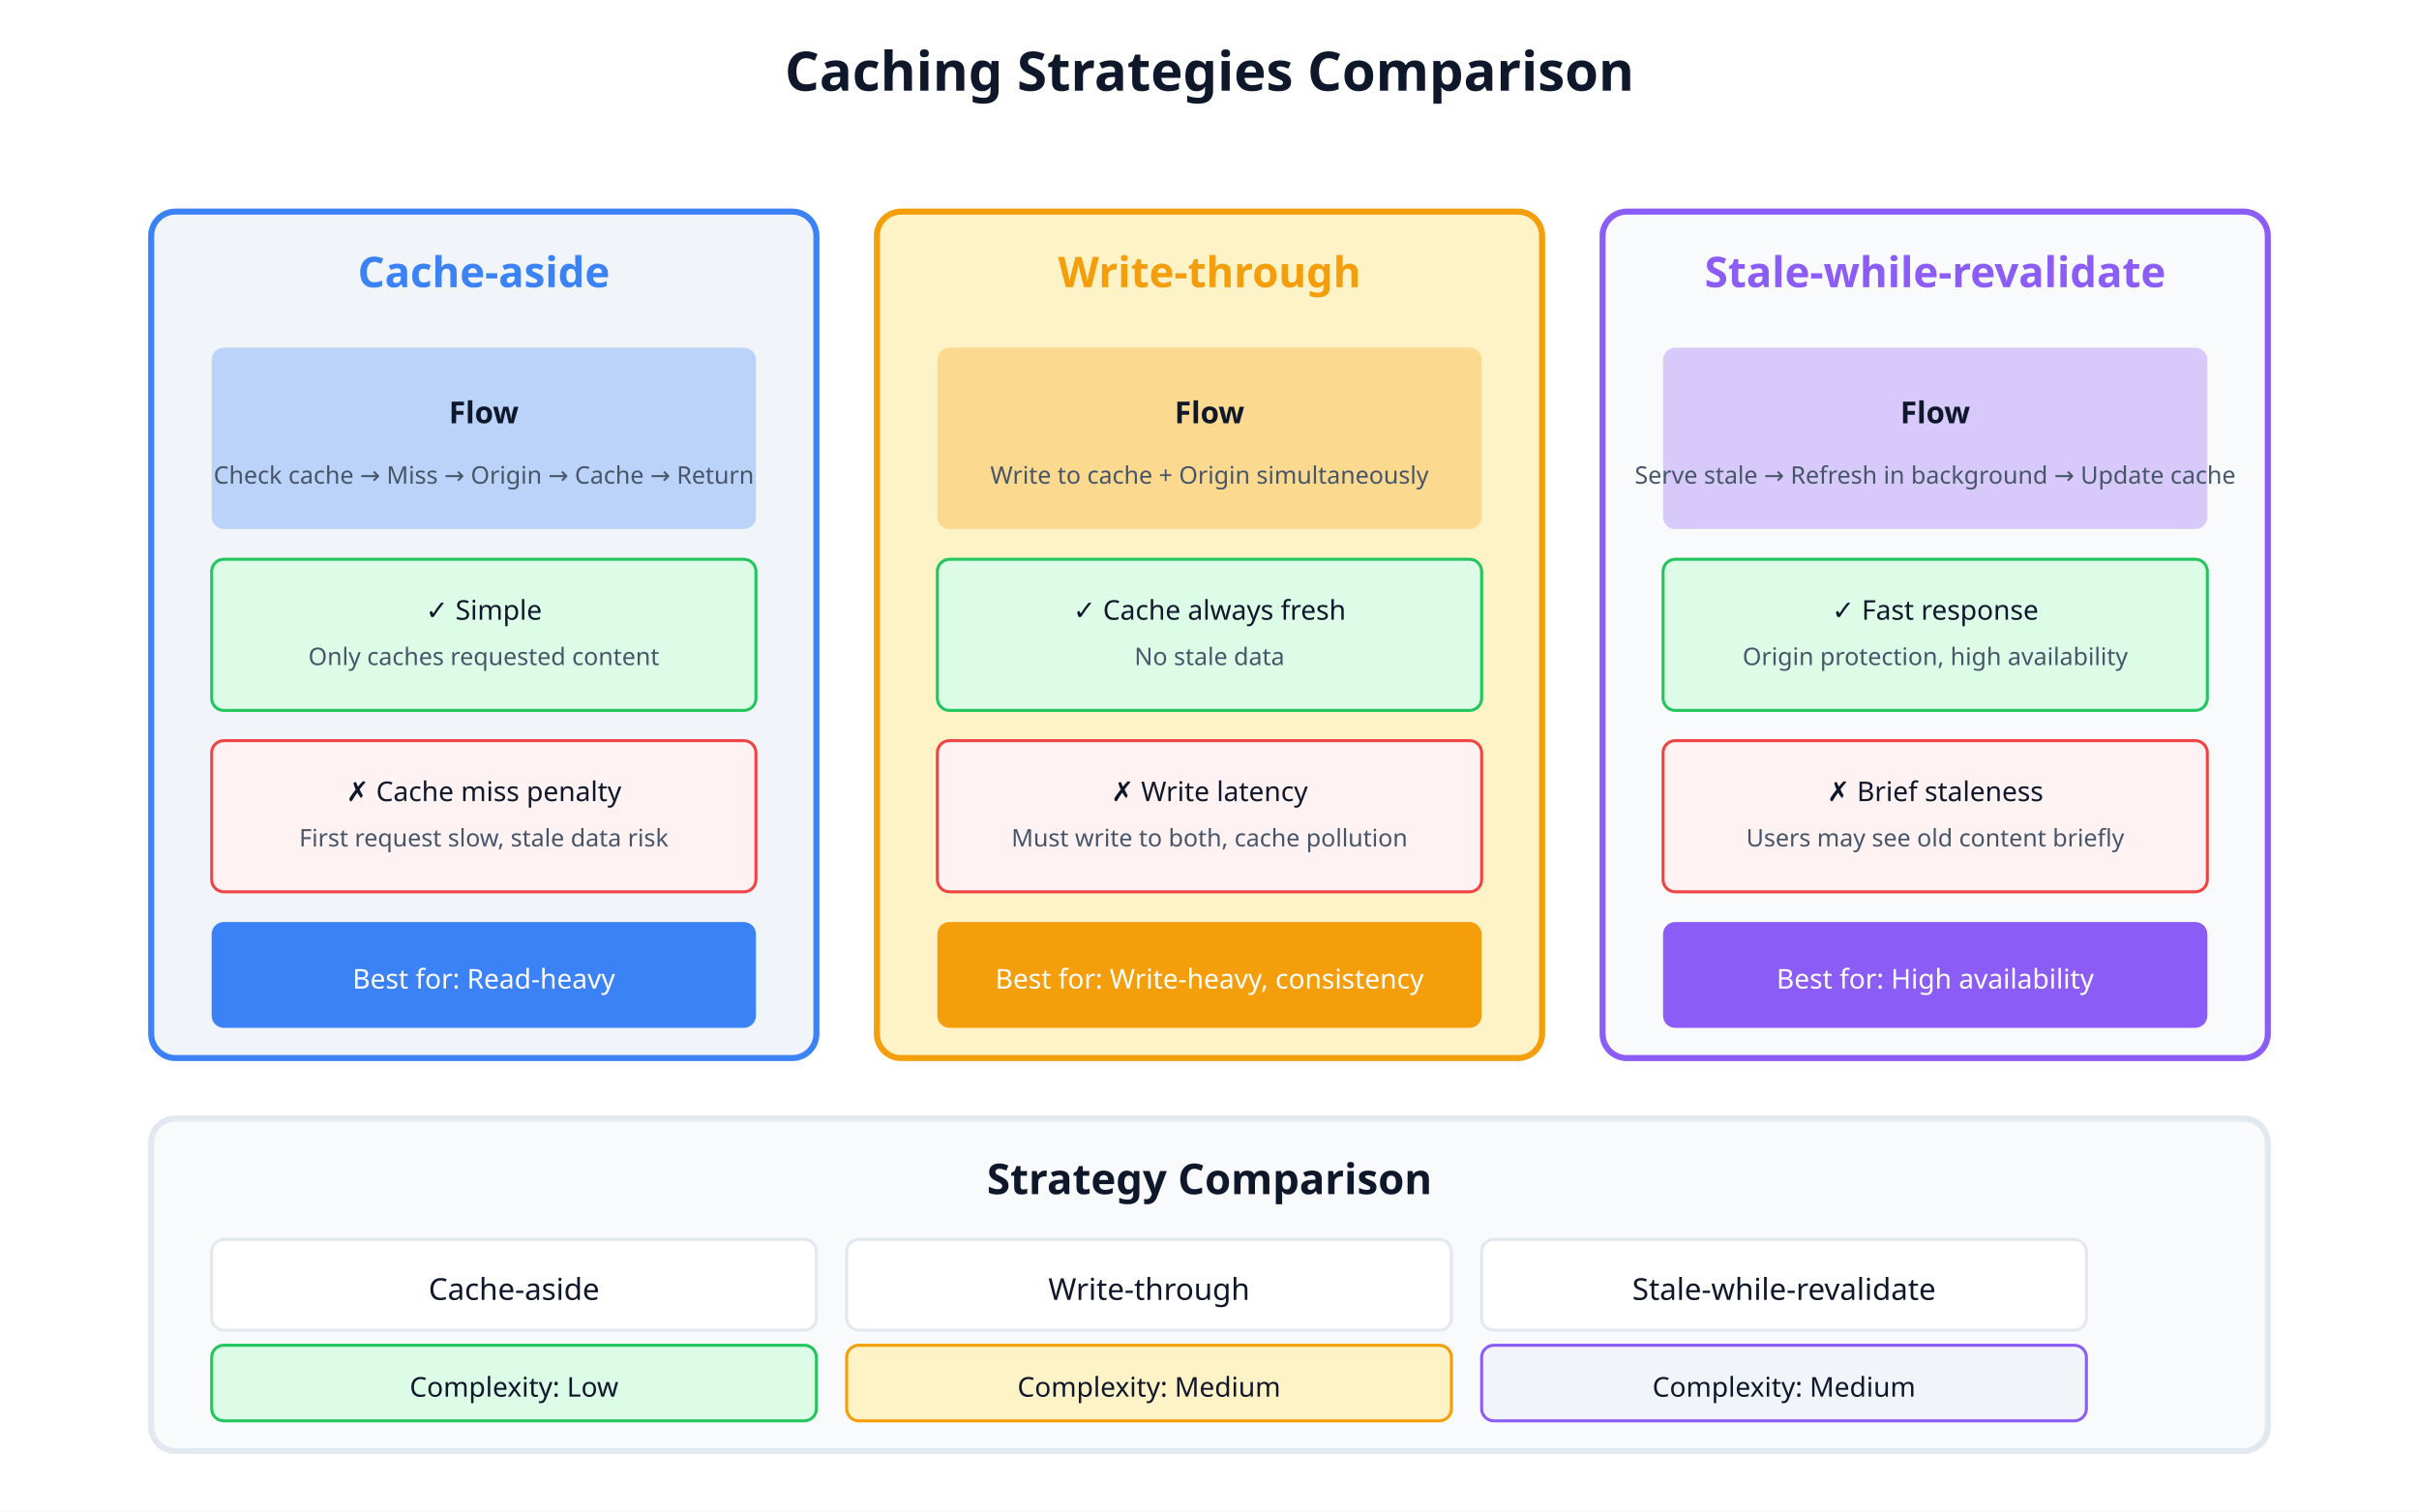
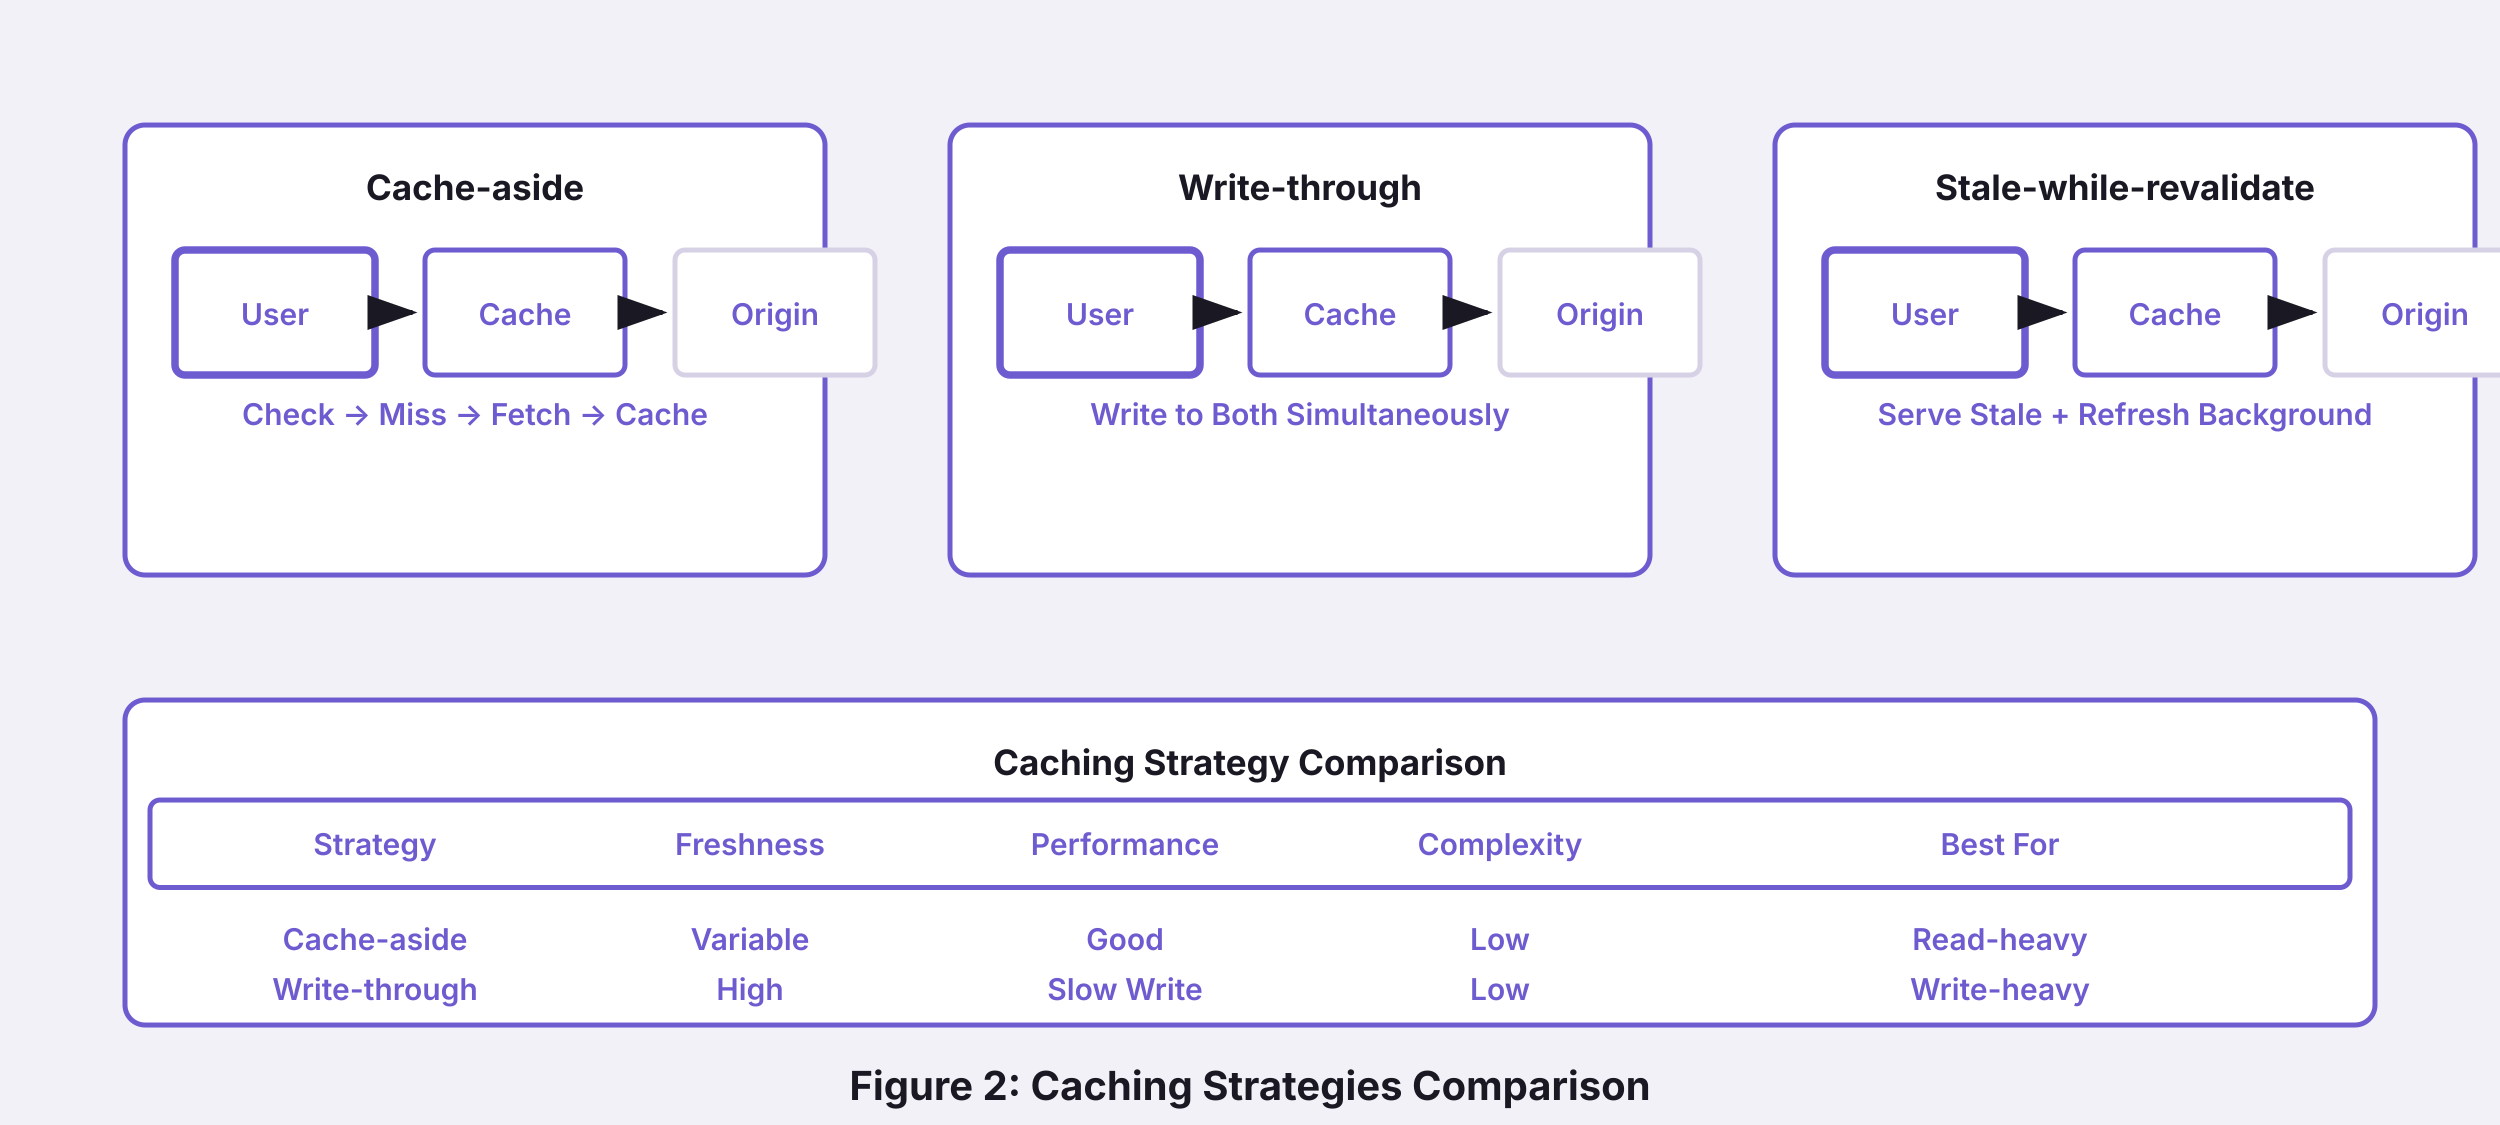
- <svg xmlns="http://www.w3.org/2000/svg" viewBox="0 0 800 500" width="800" height="500">
-   <rect width="800" height="500" fill="#ffffff" />
-   <text x="400" y="30" text-anchor="middle" font-family="system-ui" font-size="18" font-weight="bold" fill="#0f172a">Caching Strategies Comparison</text>
-   <rect x="50" y="70" width="220" height="280" rx="8" fill="#f1f5f9" stroke="#3b82f6" stroke-width="2" />
-   <text x="160" y="95" text-anchor="middle" font-family="system-ui" font-size="14" font-weight="bold" fill="#3b82f6">Cache-aside</text>
-   <rect x="70" y="115" width="180" height="60" rx="4" fill="#3b82f6" opacity="0.3" />
-   <text x="160" y="140" text-anchor="middle" font-family="system-ui" font-size="10" font-weight="bold" fill="#0f172a">Flow</text>
-   <text x="160" y="160" text-anchor="middle" font-family="system-ui" font-size="8" fill="#475569">Check cache → Miss → Origin → Cache → Return</text>
-   <rect x="70" y="185" width="180" height="50" rx="4" fill="#dcfce7" stroke="#22c55e" stroke-width="1" />
-   <text x="160" y="205" text-anchor="middle" font-family="system-ui" font-size="9" fill="#0f172a">✓ Simple</text>
-   <text x="160" y="220" text-anchor="middle" font-family="system-ui" font-size="8" fill="#475569">Only caches requested content</text>
-   <rect x="70" y="245" width="180" height="50" rx="4" fill="#fef2f2" stroke="#ef4444" stroke-width="1" />
-   <text x="160" y="265" text-anchor="middle" font-family="system-ui" font-size="9" fill="#0f172a">✗ Cache miss penalty</text>
-   <text x="160" y="280" text-anchor="middle" font-family="system-ui" font-size="8" fill="#475569">First request slow, stale data risk</text>
-   <rect x="70" y="305" width="180" height="35" rx="4" fill="#3b82f6" />
-   <text x="160" y="327" text-anchor="middle" font-family="system-ui" font-size="9" fill="#ffffff">Best for: Read-heavy</text>
-   <rect x="290" y="70" width="220" height="280" rx="8" fill="#fef3c7" stroke="#f59e0b" stroke-width="2" />
-   <text x="400" y="95" text-anchor="middle" font-family="system-ui" font-size="14" font-weight="bold" fill="#f59e0b">Write-through</text>
-   <rect x="310" y="115" width="180" height="60" rx="4" fill="#f59e0b" opacity="0.3" />
-   <text x="400" y="140" text-anchor="middle" font-family="system-ui" font-size="10" font-weight="bold" fill="#0f172a">Flow</text>
-   <text x="400" y="160" text-anchor="middle" font-family="system-ui" font-size="8" fill="#475569">Write to cache + Origin simultaneously</text>
-   <rect x="310" y="185" width="180" height="50" rx="4" fill="#dcfce7" stroke="#22c55e" stroke-width="1" />
-   <text x="400" y="205" text-anchor="middle" font-family="system-ui" font-size="9" fill="#0f172a">✓ Cache always fresh</text>
-   <text x="400" y="220" text-anchor="middle" font-family="system-ui" font-size="8" fill="#475569">No stale data</text>
-   <rect x="310" y="245" width="180" height="50" rx="4" fill="#fef2f2" stroke="#ef4444" stroke-width="1" />
-   <text x="400" y="265" text-anchor="middle" font-family="system-ui" font-size="9" fill="#0f172a">✗ Write latency</text>
-   <text x="400" y="280" text-anchor="middle" font-family="system-ui" font-size="8" fill="#475569">Must write to both, cache pollution</text>
-   <rect x="310" y="305" width="180" height="35" rx="4" fill="#f59e0b" />
-   <text x="400" y="327" text-anchor="middle" font-family="system-ui" font-size="9" fill="#ffffff">Best for: Write-heavy, consistency</text>
-   <rect x="530" y="70" width="220" height="280" rx="8" fill="#f8fafc" stroke="#8b5cf6" stroke-width="2" />
-   <text x="640" y="95" text-anchor="middle" font-family="system-ui" font-size="14" font-weight="bold" fill="#8b5cf6">Stale-while-revalidate</text>
-   <rect x="550" y="115" width="180" height="60" rx="4" fill="#8b5cf6" opacity="0.3" />
-   <text x="640" y="140" text-anchor="middle" font-family="system-ui" font-size="10" font-weight="bold" fill="#0f172a">Flow</text>
-   <text x="640" y="160" text-anchor="middle" font-family="system-ui" font-size="8" fill="#475569">Serve stale → Refresh in background → Update cache</text>
-   <rect x="550" y="185" width="180" height="50" rx="4" fill="#dcfce7" stroke="#22c55e" stroke-width="1" />
-   <text x="640" y="205" text-anchor="middle" font-family="system-ui" font-size="9" fill="#0f172a">✓ Fast response</text>
-   <text x="640" y="220" text-anchor="middle" font-family="system-ui" font-size="8" fill="#475569">Origin protection, high availability</text>
-   <rect x="550" y="245" width="180" height="50" rx="4" fill="#fef2f2" stroke="#ef4444" stroke-width="1" />
-   <text x="640" y="265" text-anchor="middle" font-family="system-ui" font-size="9" fill="#0f172a">✗ Brief staleness</text>
-   <text x="640" y="280" text-anchor="middle" font-family="system-ui" font-size="8" fill="#475569">Users may see old content briefly</text>
-   <rect x="550" y="305" width="180" height="35" rx="4" fill="#8b5cf6" />
-   <text x="640" y="327" text-anchor="middle" font-family="system-ui" font-size="9" fill="#ffffff">Best for: High availability</text>
-   <rect x="50" y="370" width="700" height="110" rx="8" fill="#f8fafc" stroke="#e2e8f0" stroke-width="2" />
-   <text x="400" y="395" text-anchor="middle" font-family="system-ui" font-size="14" font-weight="bold" fill="#0f172a">Strategy Comparison</text>
-   <rect x="70" y="410" width="200" height="30" rx="4" fill="#ffffff" stroke="#e2e8f0" stroke-width="1" />
-   <text x="170" y="430" text-anchor="middle" font-family="system-ui" font-size="10" fill="#0f172a">Cache-aside</text>
-   <rect x="280" y="410" width="200" height="30" rx="4" fill="#ffffff" stroke="#e2e8f0" stroke-width="1" />
-   <text x="380" y="430" text-anchor="middle" font-family="system-ui" font-size="10" fill="#0f172a">Write-through</text>
-   <rect x="490" y="410" width="200" height="30" rx="4" fill="#ffffff" stroke="#e2e8f0" stroke-width="1" />
-   <text x="590" y="430" text-anchor="middle" font-family="system-ui" font-size="10" fill="#0f172a">Stale-while-revalidate</text>
-   <rect x="70" y="445" width="200" height="25" rx="4" fill="#dcfce7" stroke="#22c55e" stroke-width="1" />
-   <text x="170" y="462" text-anchor="middle" font-family="system-ui" font-size="9" fill="#0f172a">Complexity: Low</text>
-   <rect x="280" y="445" width="200" height="25" rx="4" fill="#fef3c7" stroke="#f59e0b" stroke-width="1" />
-   <text x="380" y="462" text-anchor="middle" font-family="system-ui" font-size="9" fill="#0f172a">Complexity: Medium</text>
-   <rect x="490" y="445" width="200" height="25" rx="4" fill="#f1f5f9" stroke="#8b5cf6" stroke-width="1" />
-   <text x="590" y="462" text-anchor="middle" font-family="system-ui" font-size="9" fill="#0f172a">Complexity: Medium</text>
+ <svg xmlns="http://www.w3.org/2000/svg" viewBox="0 0 1000 450" class="w-full h-auto">
+   <defs>
+     <style>
+       .bg { fill: #f3f1f8; }
+       .cache { fill: #ffffff; stroke: #6d5bd0; stroke-width: 2; }
+       .origin { fill: #ffffff; stroke: #d7d1e6; stroke-width: 2; }
+       .user { fill: #ffffff; stroke: #6d5bd0; stroke-width: 3; }
+       .arrow { stroke: #1a1822; stroke-width: 2; fill: none; marker-end: url(#arrowhead); }
+       .text-label { font-family: system-ui, -apple-system, sans-serif; font-size: 14px; fill: #1a1822; font-weight: 700; }
+       .sublabel { font-family: system-ui, -apple-system, sans-serif; font-size: 12px; fill: #6d5bd0; font-weight: 600; }
+     </style>
+     <marker id="arrowhead" markerWidth="10" markerHeight="7" refX="9" refY="3.5" orient="auto">
+       <polygon points="0 0, 10 3.5, 0 7" fill="#1a1822" />
+     </marker>
+   </defs>
+   <rect class="bg" width="1000" height="450" data-theme="light" />
+   <rect class="cache" x="50" y="50" width="280" height="180" rx="8" />
+   <text x="190" y="80" text-anchor="middle" class="text-label">Cache-aside</text>
+   <rect class="user" x="70" y="100" width="80" height="50" rx="4" />
+   <text x="110" y="130" text-anchor="middle" class="sublabel">User</text>
+   <rect class="cache" x="170" y="100" width="80" height="50" rx="4" />
+   <text x="210" y="130" text-anchor="middle" class="sublabel">Cache</text>
+   <rect class="origin" x="270" y="100" width="80" height="50" rx="4" />
+   <text x="310" y="130" text-anchor="middle" class="sublabel">Origin</text>
+   <path class="arrow" d="M150 125 L165 125" />
+   <path class="arrow" d="M250 125 L265 125" />
+   <text x="190" y="170" text-anchor="middle" class="sublabel">Check → Miss → Fetch → Cache</text>
+   <rect class="cache" x="380" y="50" width="280" height="180" rx="8" />
+   <text x="520" y="80" text-anchor="middle" class="text-label">Write-through</text>
+   <rect class="user" x="400" y="100" width="80" height="50" rx="4" />
+   <text x="440" y="130" text-anchor="middle" class="sublabel">User</text>
+   <rect class="cache" x="500" y="100" width="80" height="50" rx="4" />
+   <text x="540" y="130" text-anchor="middle" class="sublabel">Cache</text>
+   <rect class="origin" x="600" y="100" width="80" height="50" rx="4" />
+   <text x="640" y="130" text-anchor="middle" class="sublabel">Origin</text>
+   <path class="arrow" d="M480 125 L495 125" />
+   <path class="arrow" d="M580 125 L595 125" />
+   <text x="520" y="170" text-anchor="middle" class="sublabel">Write to Both Simultaneously</text>
+   <rect class="cache" x="710" y="50" width="280" height="180" rx="8" />
+   <text x="850" y="80" text-anchor="middle" class="text-label">Stale-while-revalidate</text>
+   <rect class="user" x="730" y="100" width="80" height="50" rx="4" />
+   <text x="770" y="130" text-anchor="middle" class="sublabel">User</text>
+   <rect class="cache" x="830" y="100" width="80" height="50" rx="4" />
+   <text x="870" y="130" text-anchor="middle" class="sublabel">Cache</text>
+   <rect class="origin" x="930" y="100" width="80" height="50" rx="4" />
+   <text x="970" y="130" text-anchor="middle" class="sublabel">Origin</text>
+   <path class="arrow" d="M810 125 L825 125" />
+   <path class="arrow" d="M910 125 L925 125" />
+   <text x="850" y="170" text-anchor="middle" class="sublabel">Serve Stale + Refresh Background</text>
+   <rect class="cache" x="50" y="280" width="900" height="130" rx="8" />
+   <text x="500" y="310" text-anchor="middle" class="text-label">Caching Strategy Comparison</text>
+   <rect class="cache" x="60" y="320" width="880" height="35" rx="4" fill="#e2e8f0" />
+   <text x="150" y="342" text-anchor="middle" class="sublabel" style="font-weight: 600">Strategy</text>
+   <text x="300" y="342" text-anchor="middle" class="sublabel" style="font-weight: 600">Freshness</text>
+   <text x="450" y="342" text-anchor="middle" class="sublabel" style="font-weight: 600">Performance</text>
+   <text x="600" y="342" text-anchor="middle" class="sublabel" style="font-weight: 600">Complexity</text>
+   <text x="800" y="342" text-anchor="middle" class="sublabel" style="font-weight: 600">Best For</text>
+   <text x="150" y="380" text-anchor="middle" class="sublabel">Cache-aside</text>
+   <text x="300" y="380" text-anchor="middle" class="sublabel" fill="#e53e3e">Variable</text>
+   <text x="450" y="380" text-anchor="middle" class="sublabel" fill="#38a169" font-weight="600">Good</text>
+   <text x="600" y="380" text-anchor="middle" class="sublabel" fill="#38a169" font-weight="600">Low</text>
+   <text x="800" y="380" text-anchor="middle" class="sublabel">Read-heavy</text>
+   <text x="150" y="400" text-anchor="middle" class="sublabel">Write-through</text>
+   <text x="300" y="400" text-anchor="middle" class="sublabel" fill="#38a169" font-weight="600">High</text>
+   <text x="450" y="400" text-anchor="middle" class="sublabel" fill="#e53e3e">Slow Write</text>
+   <text x="600" y="400" text-anchor="middle" class="sublabel" fill="#38a169" font-weight="600">Low</text>
+   <text x="800" y="400" text-anchor="middle" class="sublabel">Write-heavy</text>
+   <text x="500" y="440" text-anchor="middle" class="text-label" style="font-size: 16px">Figure 2: Caching Strategies Comparison</text>
</svg>
